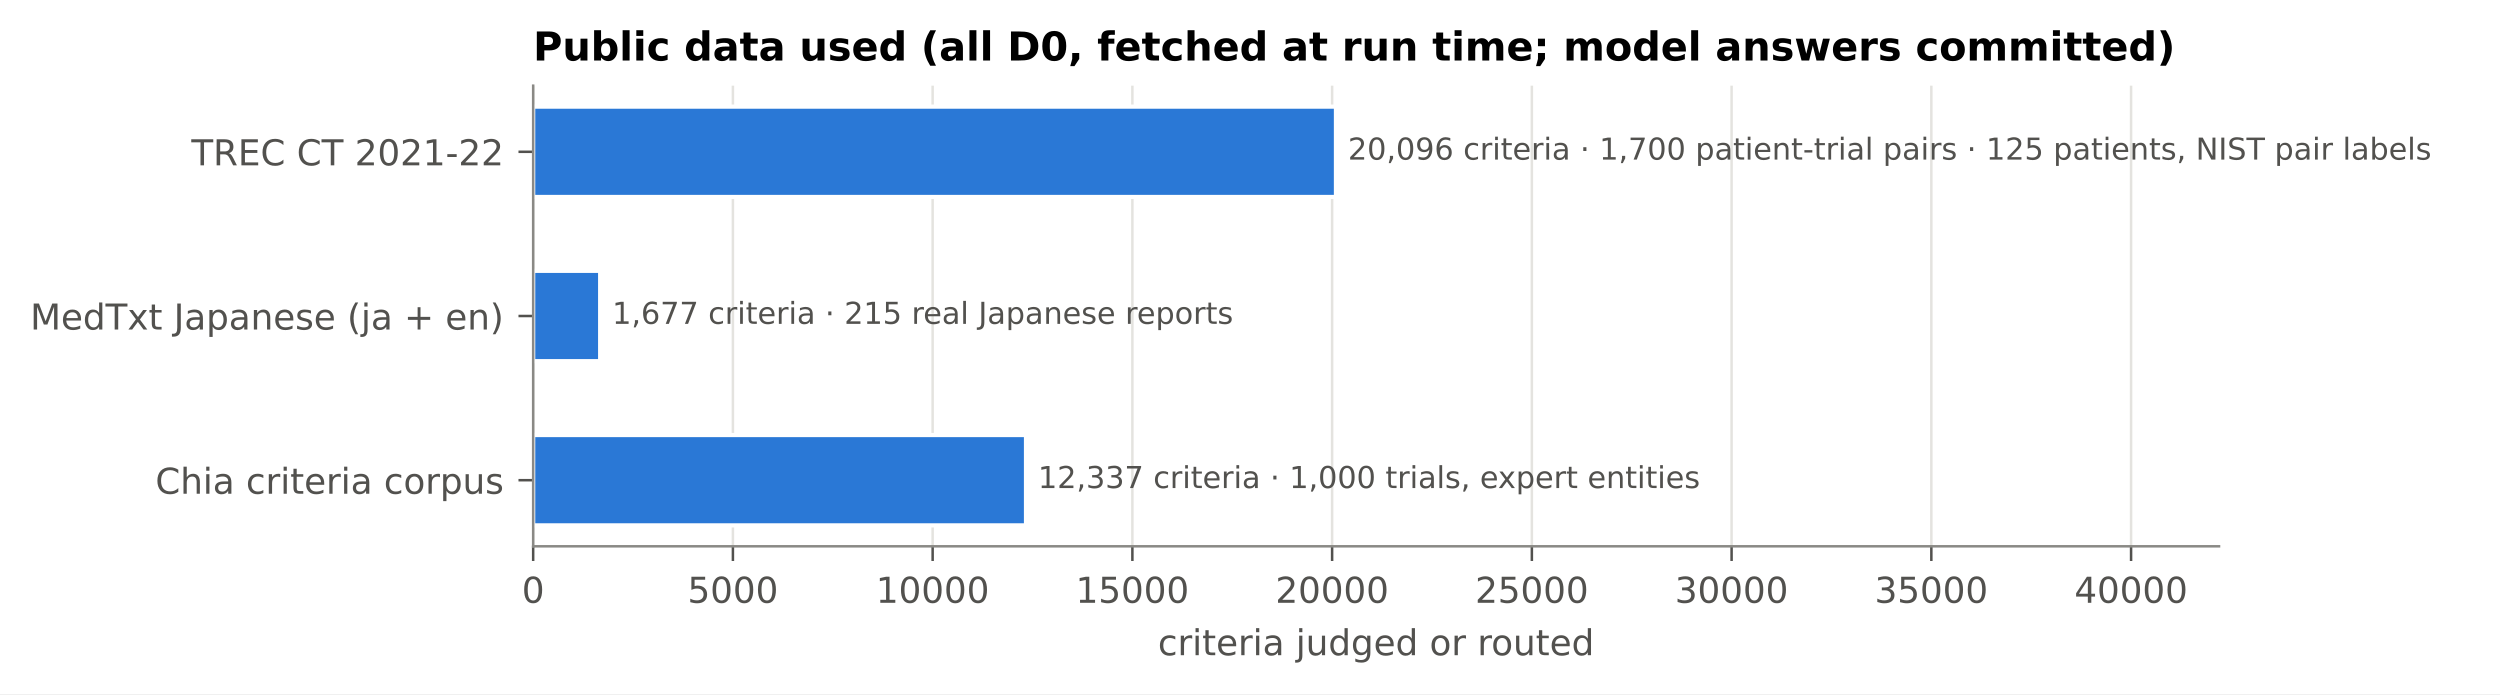
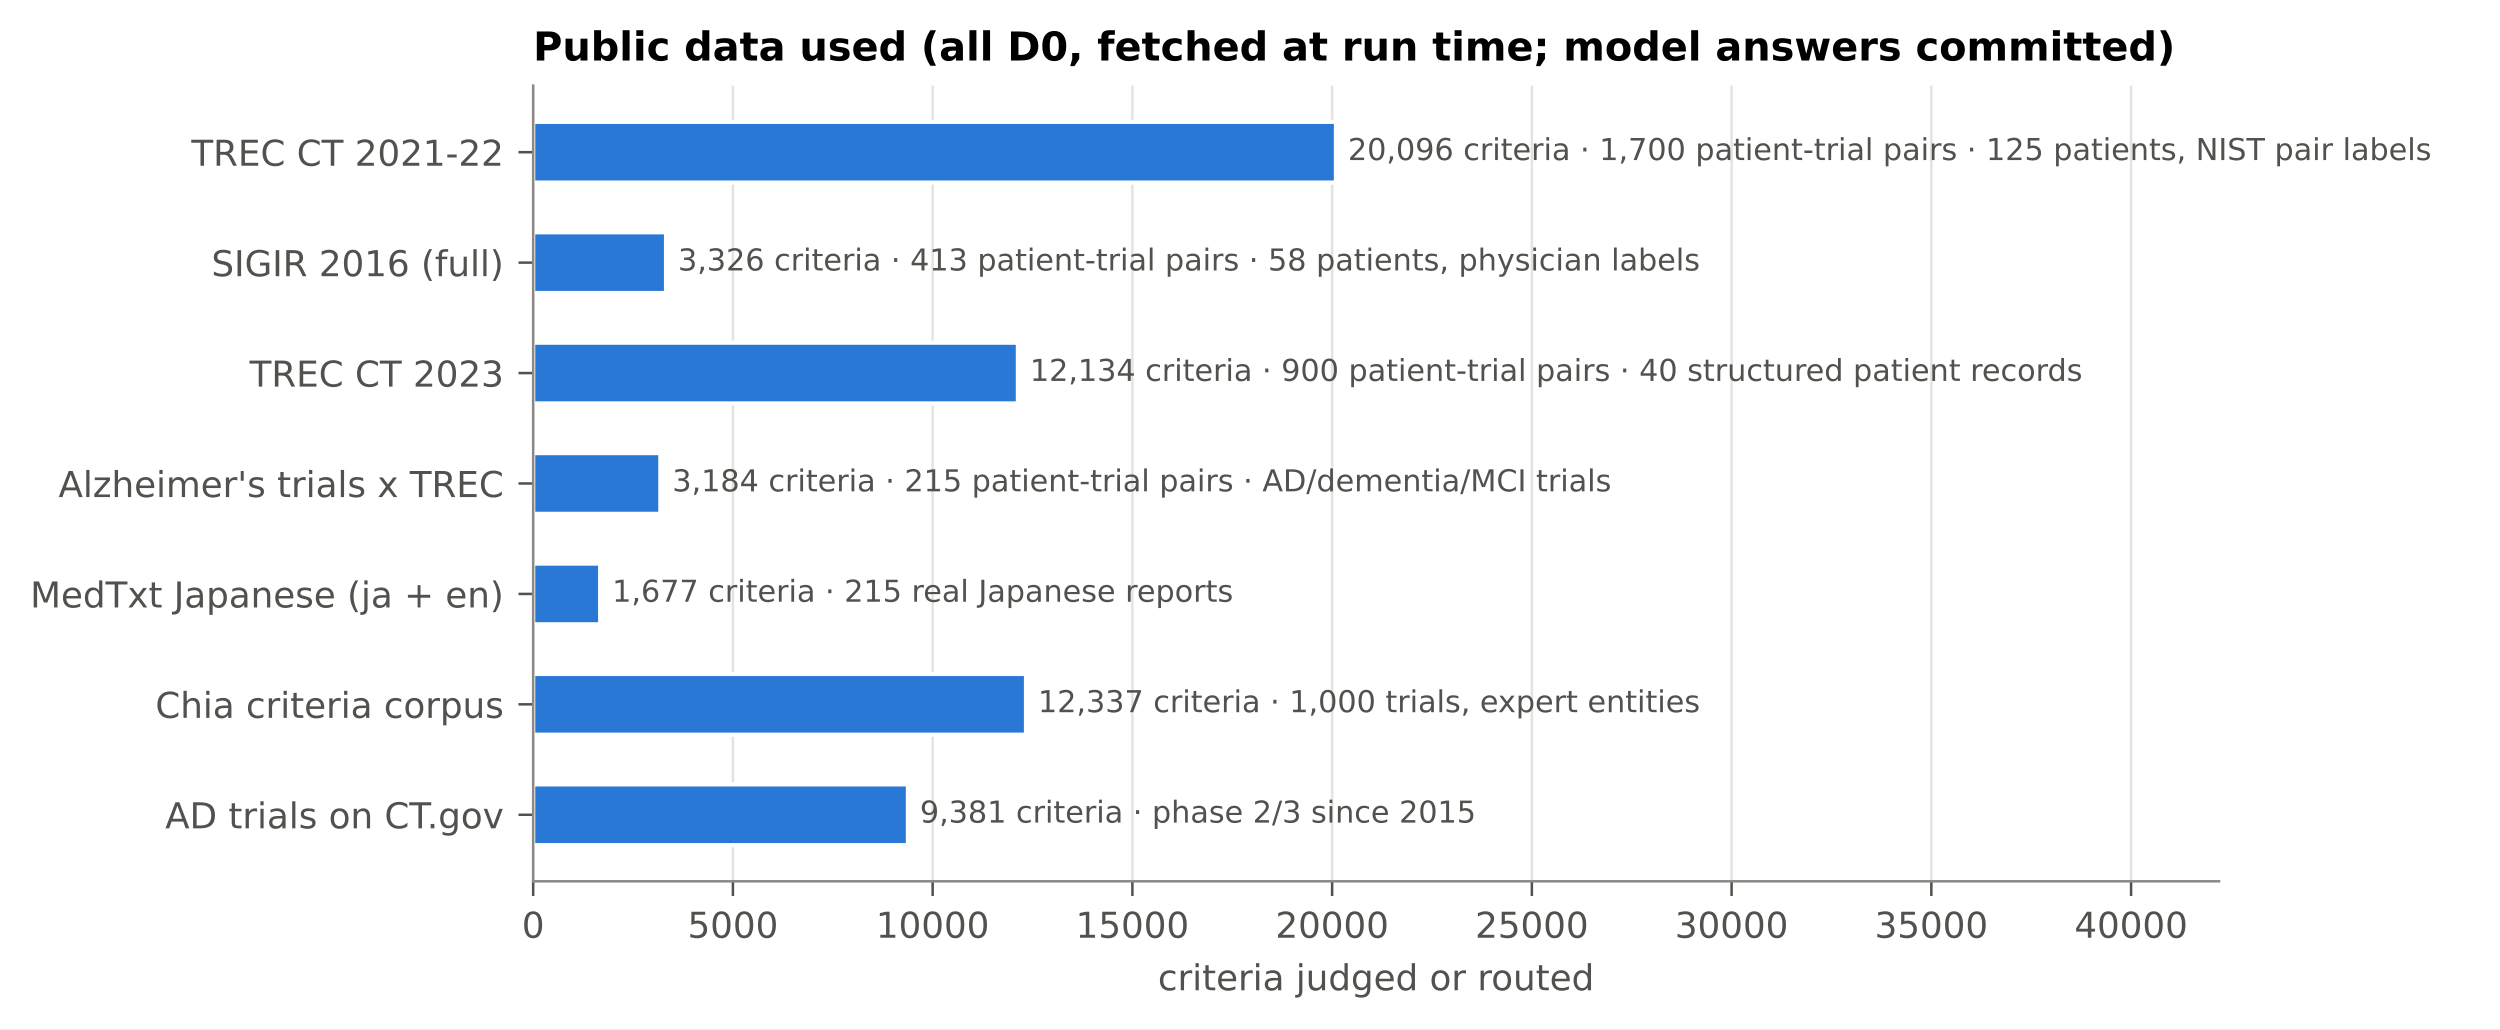
- <svg xmlns="http://www.w3.org/2000/svg" xmlns:xlink="http://www.w3.org/1999/xlink" width="595.78pt" height="165.39pt" viewBox="0 0 595.78 165.39" version="1.1">
+ <svg xmlns="http://www.w3.org/2000/svg" xmlns:xlink="http://www.w3.org/1999/xlink" width="595.78pt" height="245.224pt" viewBox="0 0 595.78 245.224" version="1.1">
  <defs>
    <style type="text/css">*{stroke-linejoin: round; stroke-linecap: butt}</style>
  </defs>
  <g id="figure_1">
    <g id="patch_1">
-       <path d="M 0 165.39  L 595.78 165.39  L 595.78 0  L 0 0  z " style="fill: #ffffff" />
+       <path d="M 0 245.224  L 595.78 245.224  L 595.78 0  L 0 0  z " style="fill: #ffffff" />
    </g>
    <g id="axes_1">
      <g id="patch_2">
-         <path d="M 127.06 130.19  L 528.82 130.19  L 528.82 20.419  L 127.06 20.419  z " style="fill: #ffffff" />
+         <path d="M 127.06 210.023  L 528.82 210.023  L 528.82 20.419  L 127.06 20.419  z " style="fill: #ffffff" />
      </g>
      <g id="matplotlib.axis_1">
        <g id="xtick_1">
          <g id="line2d_1">
-             <path d="M 127.06 130.19  L 127.06 20.419  " clip-path="url(#p1d96f09ea0)" style="fill: none; stroke: #e4e3df; stroke-width: 0.6; stroke-linecap: square" />
+             <path d="M 127.06 210.023  L 127.06 20.419  " clip-path="url(#p98eac1cee8)" style="fill: none; stroke: #e4e3df; stroke-width: 0.6; stroke-linecap: square" />
          </g>
          <g id="line2d_2">
            <defs>
-               <path id="ma4b9dafb9b" d="M 0 0  L 0 3.5  " style="stroke: #52514e; stroke-width: 0.6" />
+               <path id="mea49642838" d="M 0 0  L 0 3.5  " style="stroke: #52514e; stroke-width: 0.6" />
            </defs>
            <g>
-               <use xlink:href="#ma4b9dafb9b" x="127.06" y="130.19" style="fill: #52514e; stroke: #52514e; stroke-width: 0.6" />
+               <use xlink:href="#mea49642838" x="127.06" y="210.023" style="fill: #52514e; stroke: #52514e; stroke-width: 0.6" />
            </g>
          </g>
          <g id="text_1">
-             <text style="font-size: 8.5px; font-family: 'DejaVu Sans'; text-anchor: middle; fill: #52514e" x="127.06" y="143.648" transform="rotate(-0 127.0601 143.6477)">0</text>
+             <text style="font-size: 8.5px; font-family: 'DejaVu Sans'; text-anchor: middle; fill: #52514e" x="127.06" y="223.481" transform="rotate(-0 127.0601 223.4813)">0</text>
          </g>
        </g>
        <g id="xtick_2">
          <g id="line2d_3">
-             <path d="M 174.66 130.19  L 174.66 20.419  " clip-path="url(#p1d96f09ea0)" style="fill: none; stroke: #e4e3df; stroke-width: 0.6; stroke-linecap: square" />
+             <path d="M 174.66 210.023  L 174.66 20.419  " clip-path="url(#p98eac1cee8)" style="fill: none; stroke: #e4e3df; stroke-width: 0.6; stroke-linecap: square" />
          </g>
          <g id="line2d_4">
            <g>
-               <use xlink:href="#ma4b9dafb9b" x="174.66" y="130.19" style="fill: #52514e; stroke: #52514e; stroke-width: 0.6" />
+               <use xlink:href="#mea49642838" x="174.66" y="210.023" style="fill: #52514e; stroke: #52514e; stroke-width: 0.6" />
            </g>
          </g>
          <g id="text_2">
-             <text style="font-size: 8.5px; font-family: 'DejaVu Sans'; text-anchor: middle; fill: #52514e" x="174.66" y="143.648" transform="rotate(-0 174.6602 143.6477)">5000</text>
+             <text style="font-size: 8.5px; font-family: 'DejaVu Sans'; text-anchor: middle; fill: #52514e" x="174.66" y="223.481" transform="rotate(-0 174.6602 223.4813)">5000</text>
          </g>
        </g>
        <g id="xtick_3">
          <g id="line2d_5">
-             <path d="M 222.26 130.19  L 222.26 20.419  " clip-path="url(#p1d96f09ea0)" style="fill: none; stroke: #e4e3df; stroke-width: 0.6; stroke-linecap: square" />
+             <path d="M 222.26 210.023  L 222.26 20.419  " clip-path="url(#p98eac1cee8)" style="fill: none; stroke: #e4e3df; stroke-width: 0.6; stroke-linecap: square" />
          </g>
          <g id="line2d_6">
            <g>
-               <use xlink:href="#ma4b9dafb9b" x="222.26" y="130.19" style="fill: #52514e; stroke: #52514e; stroke-width: 0.6" />
+               <use xlink:href="#mea49642838" x="222.26" y="210.023" style="fill: #52514e; stroke: #52514e; stroke-width: 0.6" />
            </g>
          </g>
          <g id="text_3">
-             <text style="font-size: 8.5px; font-family: 'DejaVu Sans'; text-anchor: middle; fill: #52514e" x="222.26" y="143.648" transform="rotate(-0 222.2603 143.6477)">10000</text>
+             <text style="font-size: 8.5px; font-family: 'DejaVu Sans'; text-anchor: middle; fill: #52514e" x="222.26" y="223.481" transform="rotate(-0 222.2603 223.4813)">10000</text>
          </g>
        </g>
        <g id="xtick_4">
          <g id="line2d_7">
-             <path d="M 269.86 130.19  L 269.86 20.419  " clip-path="url(#p1d96f09ea0)" style="fill: none; stroke: #e4e3df; stroke-width: 0.6; stroke-linecap: square" />
+             <path d="M 269.86 210.023  L 269.86 20.419  " clip-path="url(#p98eac1cee8)" style="fill: none; stroke: #e4e3df; stroke-width: 0.6; stroke-linecap: square" />
          </g>
          <g id="line2d_8">
            <g>
-               <use xlink:href="#ma4b9dafb9b" x="269.86" y="130.19" style="fill: #52514e; stroke: #52514e; stroke-width: 0.6" />
+               <use xlink:href="#mea49642838" x="269.86" y="210.023" style="fill: #52514e; stroke: #52514e; stroke-width: 0.6" />
            </g>
          </g>
          <g id="text_4">
-             <text style="font-size: 8.5px; font-family: 'DejaVu Sans'; text-anchor: middle; fill: #52514e" x="269.86" y="143.648" transform="rotate(-0 269.8604 143.6477)">15000</text>
+             <text style="font-size: 8.5px; font-family: 'DejaVu Sans'; text-anchor: middle; fill: #52514e" x="269.86" y="223.481" transform="rotate(-0 269.8604 223.4813)">15000</text>
          </g>
        </g>
        <g id="xtick_5">
          <g id="line2d_9">
-             <path d="M 317.46 130.19  L 317.46 20.419  " clip-path="url(#p1d96f09ea0)" style="fill: none; stroke: #e4e3df; stroke-width: 0.6; stroke-linecap: square" />
+             <path d="M 317.46 210.023  L 317.46 20.419  " clip-path="url(#p98eac1cee8)" style="fill: none; stroke: #e4e3df; stroke-width: 0.6; stroke-linecap: square" />
          </g>
          <g id="line2d_10">
            <g>
-               <use xlink:href="#ma4b9dafb9b" x="317.46" y="130.19" style="fill: #52514e; stroke: #52514e; stroke-width: 0.6" />
+               <use xlink:href="#mea49642838" x="317.46" y="210.023" style="fill: #52514e; stroke: #52514e; stroke-width: 0.6" />
            </g>
          </g>
          <g id="text_5">
-             <text style="font-size: 8.5px; font-family: 'DejaVu Sans'; text-anchor: middle; fill: #52514e" x="317.46" y="143.648" transform="rotate(-0 317.4604 143.6477)">20000</text>
+             <text style="font-size: 8.5px; font-family: 'DejaVu Sans'; text-anchor: middle; fill: #52514e" x="317.46" y="223.481" transform="rotate(-0 317.4604 223.4813)">20000</text>
          </g>
        </g>
        <g id="xtick_6">
          <g id="line2d_11">
-             <path d="M 365.061 130.19  L 365.061 20.419  " clip-path="url(#p1d96f09ea0)" style="fill: none; stroke: #e4e3df; stroke-width: 0.6; stroke-linecap: square" />
+             <path d="M 365.061 210.023  L 365.061 20.419  " clip-path="url(#p98eac1cee8)" style="fill: none; stroke: #e4e3df; stroke-width: 0.6; stroke-linecap: square" />
          </g>
          <g id="line2d_12">
            <g>
-               <use xlink:href="#ma4b9dafb9b" x="365.061" y="130.19" style="fill: #52514e; stroke: #52514e; stroke-width: 0.6" />
+               <use xlink:href="#mea49642838" x="365.061" y="210.023" style="fill: #52514e; stroke: #52514e; stroke-width: 0.6" />
            </g>
          </g>
          <g id="text_6">
-             <text style="font-size: 8.5px; font-family: 'DejaVu Sans'; text-anchor: middle; fill: #52514e" x="365.061" y="143.648" transform="rotate(-0 365.0605 143.6477)">25000</text>
+             <text style="font-size: 8.5px; font-family: 'DejaVu Sans'; text-anchor: middle; fill: #52514e" x="365.061" y="223.481" transform="rotate(-0 365.0605 223.4813)">25000</text>
          </g>
        </g>
        <g id="xtick_7">
          <g id="line2d_13">
-             <path d="M 412.661 130.19  L 412.661 20.419  " clip-path="url(#p1d96f09ea0)" style="fill: none; stroke: #e4e3df; stroke-width: 0.6; stroke-linecap: square" />
+             <path d="M 412.661 210.023  L 412.661 20.419  " clip-path="url(#p98eac1cee8)" style="fill: none; stroke: #e4e3df; stroke-width: 0.6; stroke-linecap: square" />
          </g>
          <g id="line2d_14">
            <g>
-               <use xlink:href="#ma4b9dafb9b" x="412.661" y="130.19" style="fill: #52514e; stroke: #52514e; stroke-width: 0.6" />
+               <use xlink:href="#mea49642838" x="412.661" y="210.023" style="fill: #52514e; stroke: #52514e; stroke-width: 0.6" />
            </g>
          </g>
          <g id="text_7">
-             <text style="font-size: 8.5px; font-family: 'DejaVu Sans'; text-anchor: middle; fill: #52514e" x="412.661" y="143.648" transform="rotate(-0 412.6606 143.6477)">30000</text>
+             <text style="font-size: 8.5px; font-family: 'DejaVu Sans'; text-anchor: middle; fill: #52514e" x="412.661" y="223.481" transform="rotate(-0 412.6606 223.4813)">30000</text>
          </g>
        </g>
        <g id="xtick_8">
          <g id="line2d_15">
-             <path d="M 460.261 130.19  L 460.261 20.419  " clip-path="url(#p1d96f09ea0)" style="fill: none; stroke: #e4e3df; stroke-width: 0.6; stroke-linecap: square" />
+             <path d="M 460.261 210.023  L 460.261 20.419  " clip-path="url(#p98eac1cee8)" style="fill: none; stroke: #e4e3df; stroke-width: 0.6; stroke-linecap: square" />
          </g>
          <g id="line2d_16">
            <g>
-               <use xlink:href="#ma4b9dafb9b" x="460.261" y="130.19" style="fill: #52514e; stroke: #52514e; stroke-width: 0.6" />
+               <use xlink:href="#mea49642838" x="460.261" y="210.023" style="fill: #52514e; stroke: #52514e; stroke-width: 0.6" />
            </g>
          </g>
          <g id="text_8">
-             <text style="font-size: 8.5px; font-family: 'DejaVu Sans'; text-anchor: middle; fill: #52514e" x="460.261" y="143.648" transform="rotate(-0 460.2607 143.6477)">35000</text>
+             <text style="font-size: 8.5px; font-family: 'DejaVu Sans'; text-anchor: middle; fill: #52514e" x="460.261" y="223.481" transform="rotate(-0 460.2607 223.4813)">35000</text>
          </g>
        </g>
        <g id="xtick_9">
          <g id="line2d_17">
-             <path d="M 507.861 130.19  L 507.861 20.419  " clip-path="url(#p1d96f09ea0)" style="fill: none; stroke: #e4e3df; stroke-width: 0.6; stroke-linecap: square" />
+             <path d="M 507.861 210.023  L 507.861 20.419  " clip-path="url(#p98eac1cee8)" style="fill: none; stroke: #e4e3df; stroke-width: 0.6; stroke-linecap: square" />
          </g>
          <g id="line2d_18">
            <g>
-               <use xlink:href="#ma4b9dafb9b" x="507.861" y="130.19" style="fill: #52514e; stroke: #52514e; stroke-width: 0.6" />
+               <use xlink:href="#mea49642838" x="507.861" y="210.023" style="fill: #52514e; stroke: #52514e; stroke-width: 0.6" />
            </g>
          </g>
          <g id="text_9">
-             <text style="font-size: 8.5px; font-family: 'DejaVu Sans'; text-anchor: middle; fill: #52514e" x="507.861" y="143.648" transform="rotate(-0 507.8608 143.6477)">40000</text>
+             <text style="font-size: 8.5px; font-family: 'DejaVu Sans'; text-anchor: middle; fill: #52514e" x="507.861" y="223.481" transform="rotate(-0 507.8608 223.4813)">40000</text>
          </g>
        </g>
        <g id="text_10">
-           <text style="font-size: 8.5px; font-family: 'DejaVu Sans'; text-anchor: middle; fill: #52514e" x="327.94" y="156.148" transform="rotate(-0 327.9401 156.1484)">criteria judged or routed</text>
+           <text style="font-size: 8.5px; font-family: 'DejaVu Sans'; text-anchor: middle; fill: #52514e" x="327.94" y="235.982" transform="rotate(-0 327.9401 235.982)">criteria judged or routed</text>
        </g>
      </g>
      <g id="matplotlib.axis_2">
        <g id="ytick_1">
          <g id="line2d_19">
            <defs>
-               <path id="m4d3c9b40e0" d="M 0 0  L -3.5 0  " style="stroke: #52514e; stroke-width: 0.6" />
+               <path id="me6e2acb51e" d="M 0 0  L -3.5 0  " style="stroke: #52514e; stroke-width: 0.6" />
            </defs>
            <g>
-               <use xlink:href="#m4d3c9b40e0" x="127.06" y="36.17" style="fill: #52514e; stroke: #52514e; stroke-width: 0.6" />
+               <use xlink:href="#me6e2acb51e" x="127.06" y="36.274" style="fill: #52514e; stroke: #52514e; stroke-width: 0.6" />
            </g>
          </g>
          <g id="text_11">
-             <text style="font-size: 8.5px; font-family: 'DejaVu Sans'; text-anchor: end; fill: #52514e" x="120.06" y="39.399" transform="rotate(-0 120.0601 39.399)">TREC CT 2021-22</text>
+             <text style="font-size: 8.5px; font-family: 'DejaVu Sans'; text-anchor: end; fill: #52514e" x="120.06" y="39.503" transform="rotate(-0 120.0601 39.50274)">TREC CT 2021-22</text>
          </g>
        </g>
        <g id="ytick_2">
          <g id="line2d_20">
            <g>
-               <use xlink:href="#m4d3c9b40e0" x="127.06" y="75.304" style="fill: #52514e; stroke: #52514e; stroke-width: 0.6" />
+               <use xlink:href="#me6e2acb51e" x="127.06" y="62.589" style="fill: #52514e; stroke: #52514e; stroke-width: 0.6" />
            </g>
          </g>
          <g id="text_12">
-             <text style="font-size: 8.5px; font-family: 'DejaVu Sans'; text-anchor: end; fill: #52514e" x="120.06" y="78.533" transform="rotate(-0 120.0601 78.53345)">MedTxt Japanese (ja + en)</text>
+             <text style="font-size: 8.5px; font-family: 'DejaVu Sans'; text-anchor: end; fill: #52514e" x="120.06" y="65.819" transform="rotate(-0 120.0601 65.8188)">SIGIR 2016 (full)</text>
          </g>
        </g>
        <g id="ytick_3">
          <g id="line2d_21">
            <g>
-               <use xlink:href="#m4d3c9b40e0" x="127.06" y="114.438" style="fill: #52514e; stroke: #52514e; stroke-width: 0.6" />
+               <use xlink:href="#me6e2acb51e" x="127.06" y="88.905" style="fill: #52514e; stroke: #52514e; stroke-width: 0.6" />
            </g>
          </g>
          <g id="text_13">
-             <text style="font-size: 8.5px; font-family: 'DejaVu Sans'; text-anchor: end; fill: #52514e" x="120.06" y="117.668" transform="rotate(-0 120.0601 117.6676)">Chia criteria corpus</text>
+             <text style="font-size: 8.5px; font-family: 'DejaVu Sans'; text-anchor: end; fill: #52514e" x="120.06" y="92.134" transform="rotate(-0 120.0601 92.13419)">TREC CT 2023</text>
+           </g>
+         </g>
+         <g id="ytick_4">
+           <g id="line2d_22">
+             <g>
+               <use xlink:href="#me6e2acb51e" x="127.06" y="115.221" style="fill: #52514e; stroke: #52514e; stroke-width: 0.6" />
+             </g>
+           </g>
+           <g id="text_14">
+             <text style="font-size: 8.5px; font-family: 'DejaVu Sans'; text-anchor: end; fill: #52514e" x="120.06" y="118.45" transform="rotate(-0 120.0601 118.4503)">Alzheimer's trials x TREC</text>
+           </g>
+         </g>
+         <g id="ytick_5">
+           <g id="line2d_23">
+             <g>
+               <use xlink:href="#me6e2acb51e" x="127.06" y="141.537" style="fill: #52514e; stroke: #52514e; stroke-width: 0.6" />
+             </g>
+           </g>
+           <g id="text_15">
+             <text style="font-size: 8.5px; font-family: 'DejaVu Sans'; text-anchor: end; fill: #52514e" x="120.06" y="144.766" transform="rotate(-0 120.0601 144.766)">MedTxt Japanese (ja + en)</text>
+           </g>
+         </g>
+         <g id="ytick_6">
+           <g id="line2d_24">
+             <g>
+               <use xlink:href="#me6e2acb51e" x="127.06" y="167.852" style="fill: #52514e; stroke: #52514e; stroke-width: 0.6" />
+             </g>
+           </g>
+           <g id="text_16">
+             <text style="font-size: 8.5px; font-family: 'DejaVu Sans'; text-anchor: end; fill: #52514e" x="120.06" y="171.082" transform="rotate(-0 120.0601 171.0817)">Chia criteria corpus</text>
+           </g>
+         </g>
+         <g id="ytick_7">
+           <g id="line2d_25">
+             <g>
+               <use xlink:href="#me6e2acb51e" x="127.06" y="194.168" style="fill: #52514e; stroke: #52514e; stroke-width: 0.6" />
+             </g>
+           </g>
+           <g id="text_17">
+             <text style="font-size: 8.5px; font-family: 'DejaVu Sans'; text-anchor: end; fill: #52514e" x="120.06" y="197.397" transform="rotate(-0 120.0601 197.3974)">AD trials on CT.gov</text>
          </g>
        </g>
      </g>
      <g id="patch_3">
-         <path d="M 127.06 25.408  L 318.374 25.408  L 318.374 46.932  L 127.06 46.932  z " clip-path="url(#p1d96f09ea0)" style="fill: #2a78d6; stroke: #ffffff; stroke-linejoin: miter" />
+         <path d="M 127.06 29.037  L 318.374 29.037  L 318.374 43.511  L 127.06 43.511  z " clip-path="url(#p98eac1cee8)" style="fill: #2a78d6; stroke: #ffffff; stroke-linejoin: miter" />
      </g>
      <g id="patch_4">
-         <path d="M 127.06 64.542  L 143.025 64.542  L 143.025 86.066  L 127.06 86.066  z " clip-path="url(#p1d96f09ea0)" style="fill: #2a78d6; stroke: #ffffff; stroke-linejoin: miter" />
+         <path d="M 127.06 55.353  L 158.724 55.353  L 158.724 69.826  L 127.06 69.826  z " clip-path="url(#p98eac1cee8)" style="fill: #2a78d6; stroke: #ffffff; stroke-linejoin: miter" />
      </g>
      <g id="patch_5">
-         <path d="M 127.06 103.676  L 244.509 103.676  L 244.509 125.2  L 127.06 125.2  z " clip-path="url(#p1d96f09ea0)" style="fill: #2a78d6; stroke: #ffffff; stroke-linejoin: miter" />
+         <path d="M 127.06 81.668  L 242.576 81.668  L 242.576 96.142  L 127.06 96.142  z " clip-path="url(#p98eac1cee8)" style="fill: #2a78d6; stroke: #ffffff; stroke-linejoin: miter" />
      </g>
      <g id="patch_6">
-         <path d="M 127.06 130.19  L 127.06 20.419  " style="fill: none; stroke: #8a8985; stroke-width: 0.6; stroke-linejoin: miter; stroke-linecap: square" />
+         <path d="M 127.06 107.984  L 157.372 107.984  L 157.372 122.458  L 127.06 122.458  z " clip-path="url(#p98eac1cee8)" style="fill: #2a78d6; stroke: #ffffff; stroke-linejoin: miter" />
      </g>
      <g id="patch_7">
-         <path d="M 127.06 130.19  L 528.82 130.19  " style="fill: none; stroke: #8a8985; stroke-width: 0.6; stroke-linejoin: miter; stroke-linecap: square" />
-       </g>
-       <g id="text_14">
-         <text style="font-size: 7.2px; font-family: 'DejaVu Sans'; text-anchor: start; fill: #52514e" x="321.23" y="38.041" transform="rotate(-0 321.2304 38.04059)">20,096 criteria  ·  1,700 patient-trial pairs  ·  125 patients, NIST pair labels</text>
-       </g>
-       <g id="text_15">
-         <text style="font-size: 7.2px; font-family: 'DejaVu Sans'; text-anchor: start; fill: #52514e" x="145.881" y="77.175" transform="rotate(-0 145.8812 77.17471)">1,677 criteria  ·  215 real Japanese reports</text>
-       </g>
-       <g id="text_16">
-         <text style="font-size: 7.2px; font-family: 'DejaVu Sans'; text-anchor: start; fill: #52514e" x="247.365" y="116.309" transform="rotate(-0 247.3645 116.3088)">12,337 criteria  ·  1,000 trials, expert entities</text>
-       </g>
-       <g id="text_17">
+         <path d="M 127.06 134.3  L 143.025 134.3  L 143.025 148.773  L 127.06 148.773  z " clip-path="url(#p98eac1cee8)" style="fill: #2a78d6; stroke: #ffffff; stroke-linejoin: miter" />
+       </g>
+       <g id="patch_8">
+         <path d="M 127.06 160.616  L 244.509 160.616  L 244.509 175.089  L 127.06 175.089  z " clip-path="url(#p98eac1cee8)" style="fill: #2a78d6; stroke: #ffffff; stroke-linejoin: miter" />
+       </g>
+       <g id="patch_9">
+         <path d="M 127.06 186.931  L 216.367 186.931  L 216.367 201.405  L 127.06 201.405  z " clip-path="url(#p98eac1cee8)" style="fill: #2a78d6; stroke: #ffffff; stroke-linejoin: miter" />
+       </g>
+       <g id="patch_10">
+         <path d="M 127.06 210.023  L 127.06 20.419  " style="fill: none; stroke: #8a8985; stroke-width: 0.6; stroke-linejoin: miter; stroke-linecap: square" />
+       </g>
+       <g id="patch_11">
+         <path d="M 127.06 210.023  L 528.82 210.023  " style="fill: none; stroke: #8a8985; stroke-width: 0.6; stroke-linejoin: miter; stroke-linecap: square" />
+       </g>
+       <g id="text_18">
+         <text style="font-size: 7.2px; font-family: 'DejaVu Sans'; text-anchor: start; fill: #52514e" x="321.23" y="38.144" transform="rotate(-0 321.2304 38.14433)">20,096 criteria  ·  1,700 patient-trial pairs  ·  125 patients, NIST pair labels</text>
+       </g>
+       <g id="text_19">
+         <text style="font-size: 7.2px; font-family: 'DejaVu Sans'; text-anchor: start; fill: #52514e" x="161.58" y="64.46" transform="rotate(-0 161.5797 64.46006)">3,326 criteria  ·  413 patient-trial pairs  ·  58 patients, physician labels</text>
+       </g>
+       <g id="text_20">
+         <text style="font-size: 7.2px; font-family: 'DejaVu Sans'; text-anchor: start; fill: #52514e" x="245.432" y="90.776" transform="rotate(-0 245.432 90.77578)">12,134 criteria  ·  900 patient-trial pairs  ·  40 structured patient records</text>
+       </g>
+       <g id="text_21">
+         <text style="font-size: 7.2px; font-family: 'DejaVu Sans'; text-anchor: start; fill: #52514e" x="160.228" y="117.092" transform="rotate(-0 160.2278 117.0915)">3,184 criteria  ·  215 patient-trial pairs  ·  AD/dementia/MCI trials</text>
+       </g>
+       <g id="text_22">
+         <text style="font-size: 7.2px; font-family: 'DejaVu Sans'; text-anchor: start; fill: #52514e" x="145.881" y="143.407" transform="rotate(-0 145.8812 143.4072)">1,677 criteria  ·  215 real Japanese reports</text>
+       </g>
+       <g id="text_23">
+         <text style="font-size: 7.2px; font-family: 'DejaVu Sans'; text-anchor: start; fill: #52514e" x="247.365" y="169.723" transform="rotate(-0 247.3645 169.723)">12,337 criteria  ·  1,000 trials, expert entities</text>
+       </g>
+       <g id="text_24">
+         <text style="font-size: 7.2px; font-family: 'DejaVu Sans'; text-anchor: start; fill: #52514e" x="219.223" y="196.039" transform="rotate(-0 219.2234 196.0387)">9,381 criteria  ·  phase 2/3 since 2015</text>
+       </g>
+       <g id="text_25">
        <text style="font-weight: 700; font-size: 9.5px; font-family: 'DejaVu Sans'; text-anchor: start" x="127.06" y="14.419" transform="rotate(-0 127.0601 14.41852)">Public data used (all D0, fetched at run time; model answers committed)</text>
      </g>
    </g>
  </g>
  <defs>
-     <clipPath id="p1d96f09ea0">
-       <rect x="127.06" y="20.419" width="401.76" height="109.771" />
+     <clipPath id="p98eac1cee8">
+       <rect x="127.06" y="20.419" width="401.76" height="189.605" />
    </clipPath>
  </defs>
</svg>
